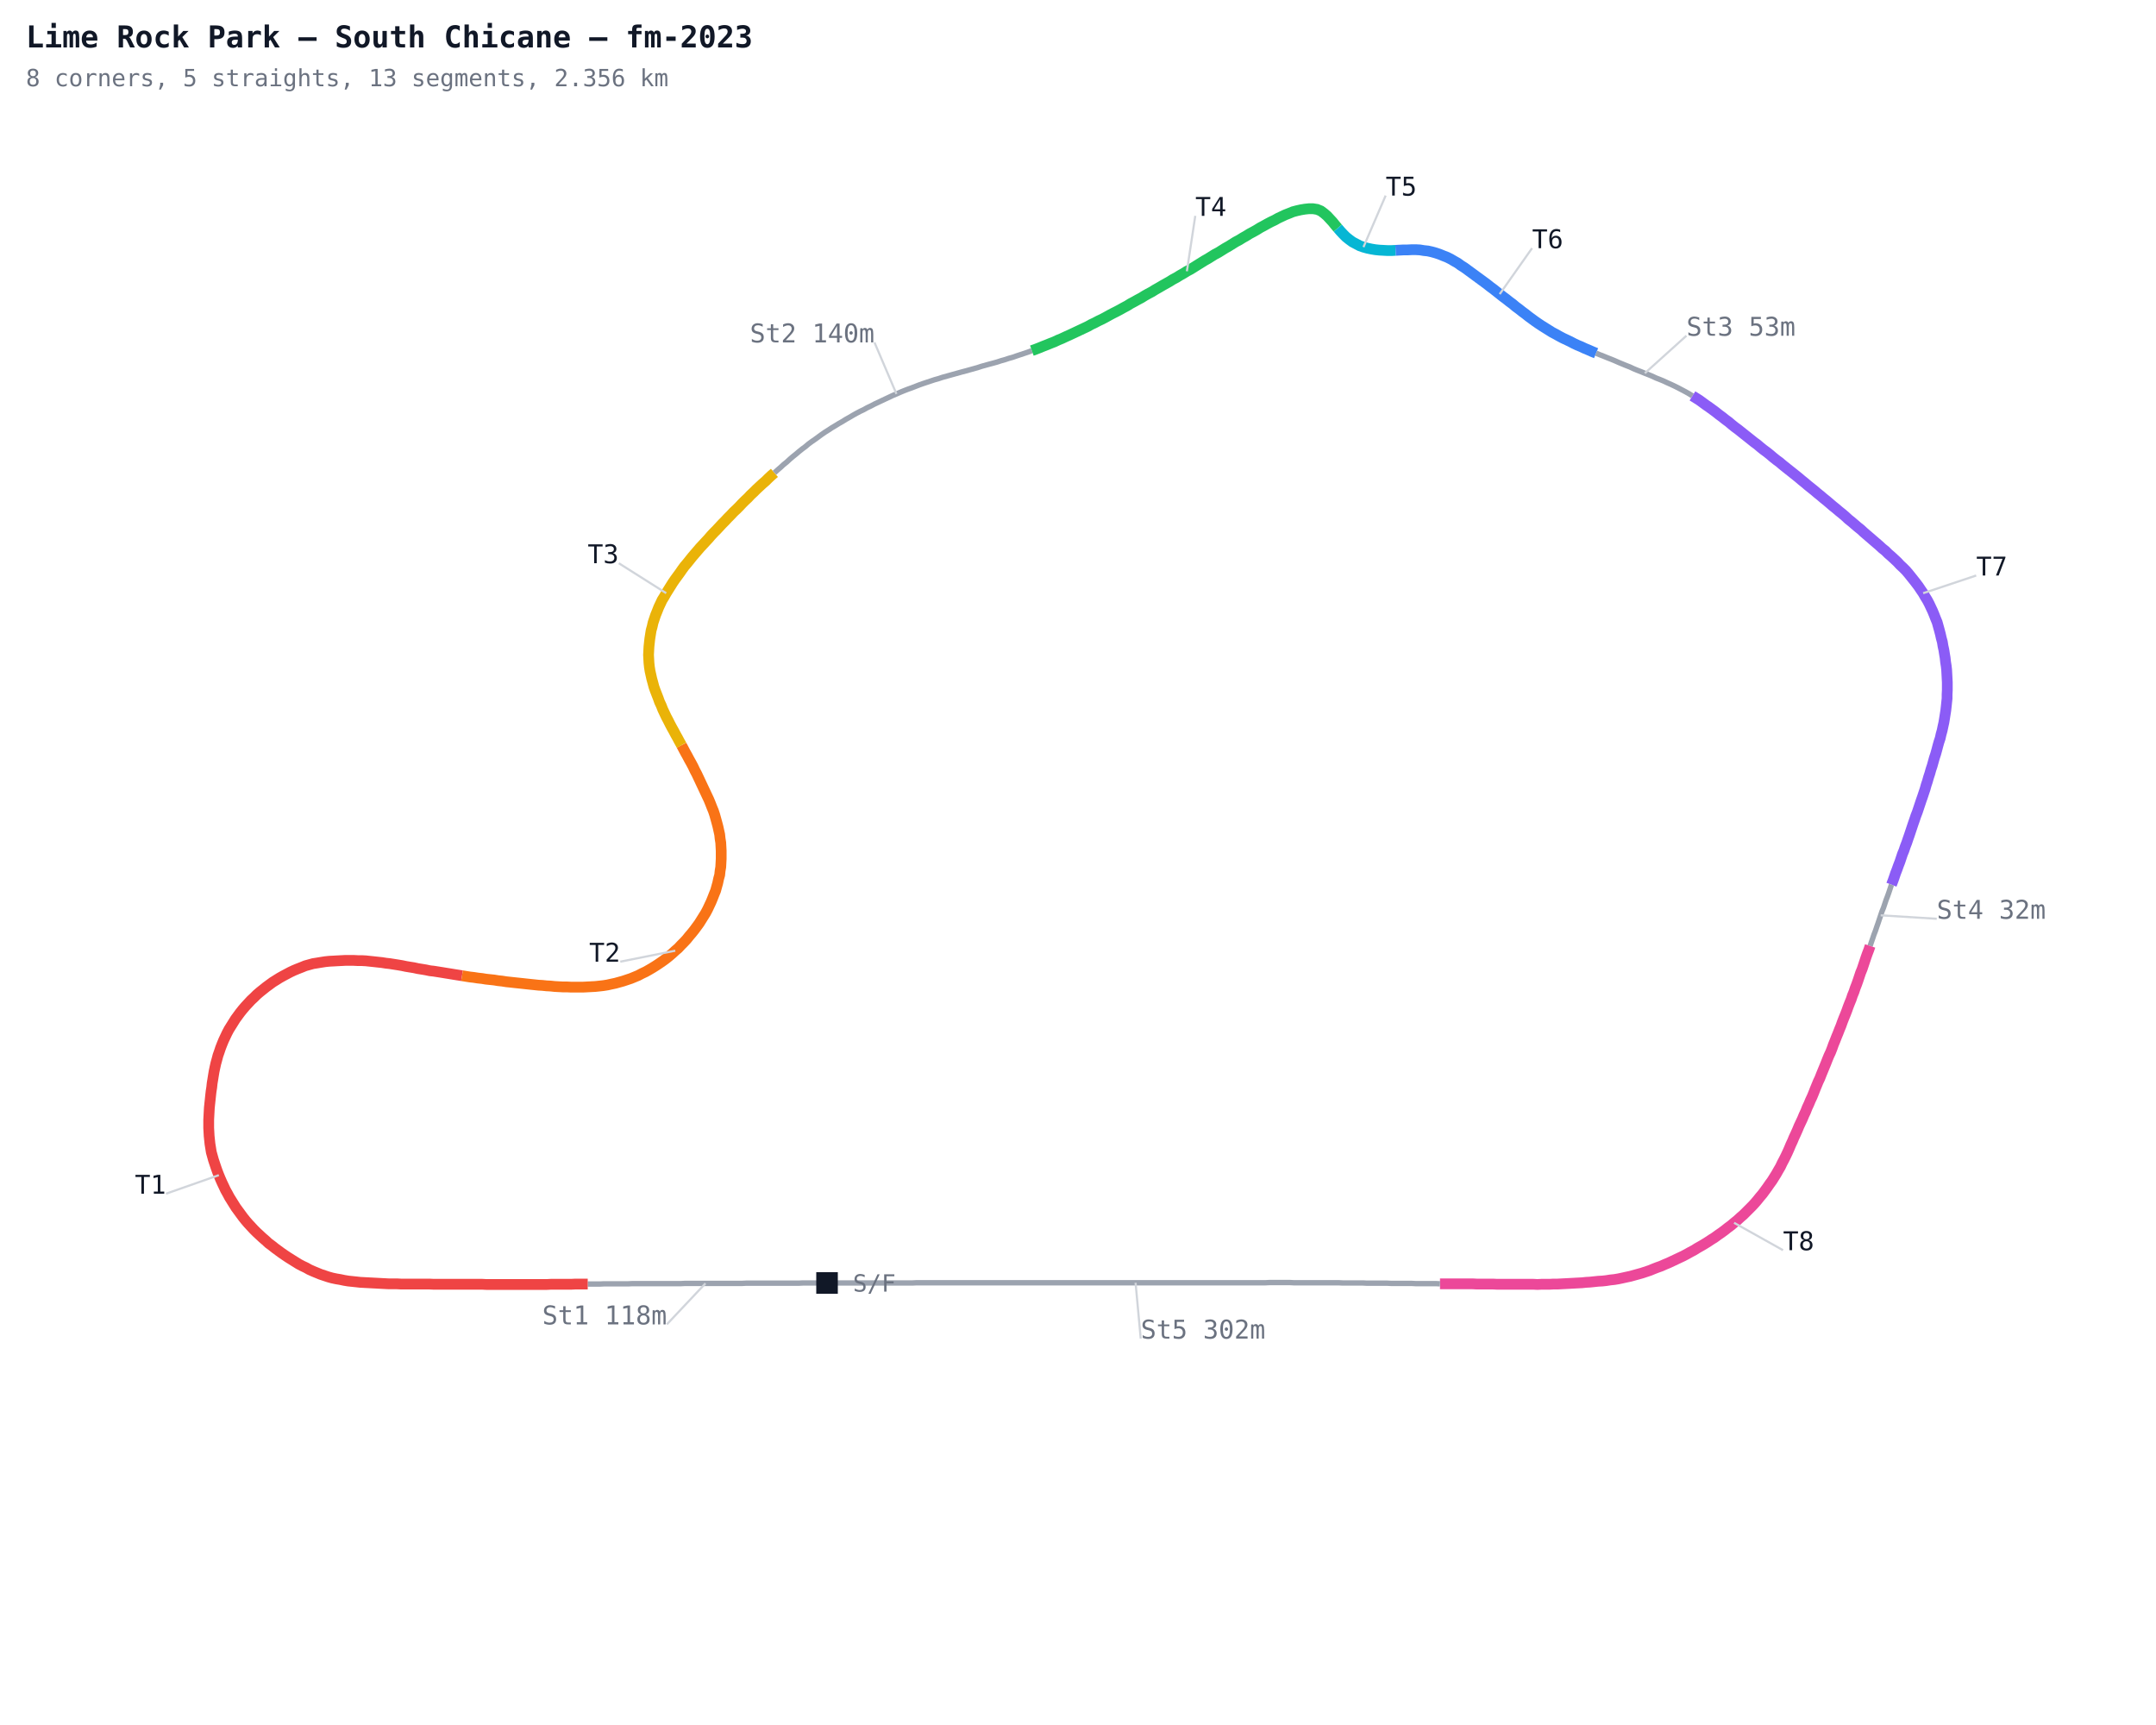
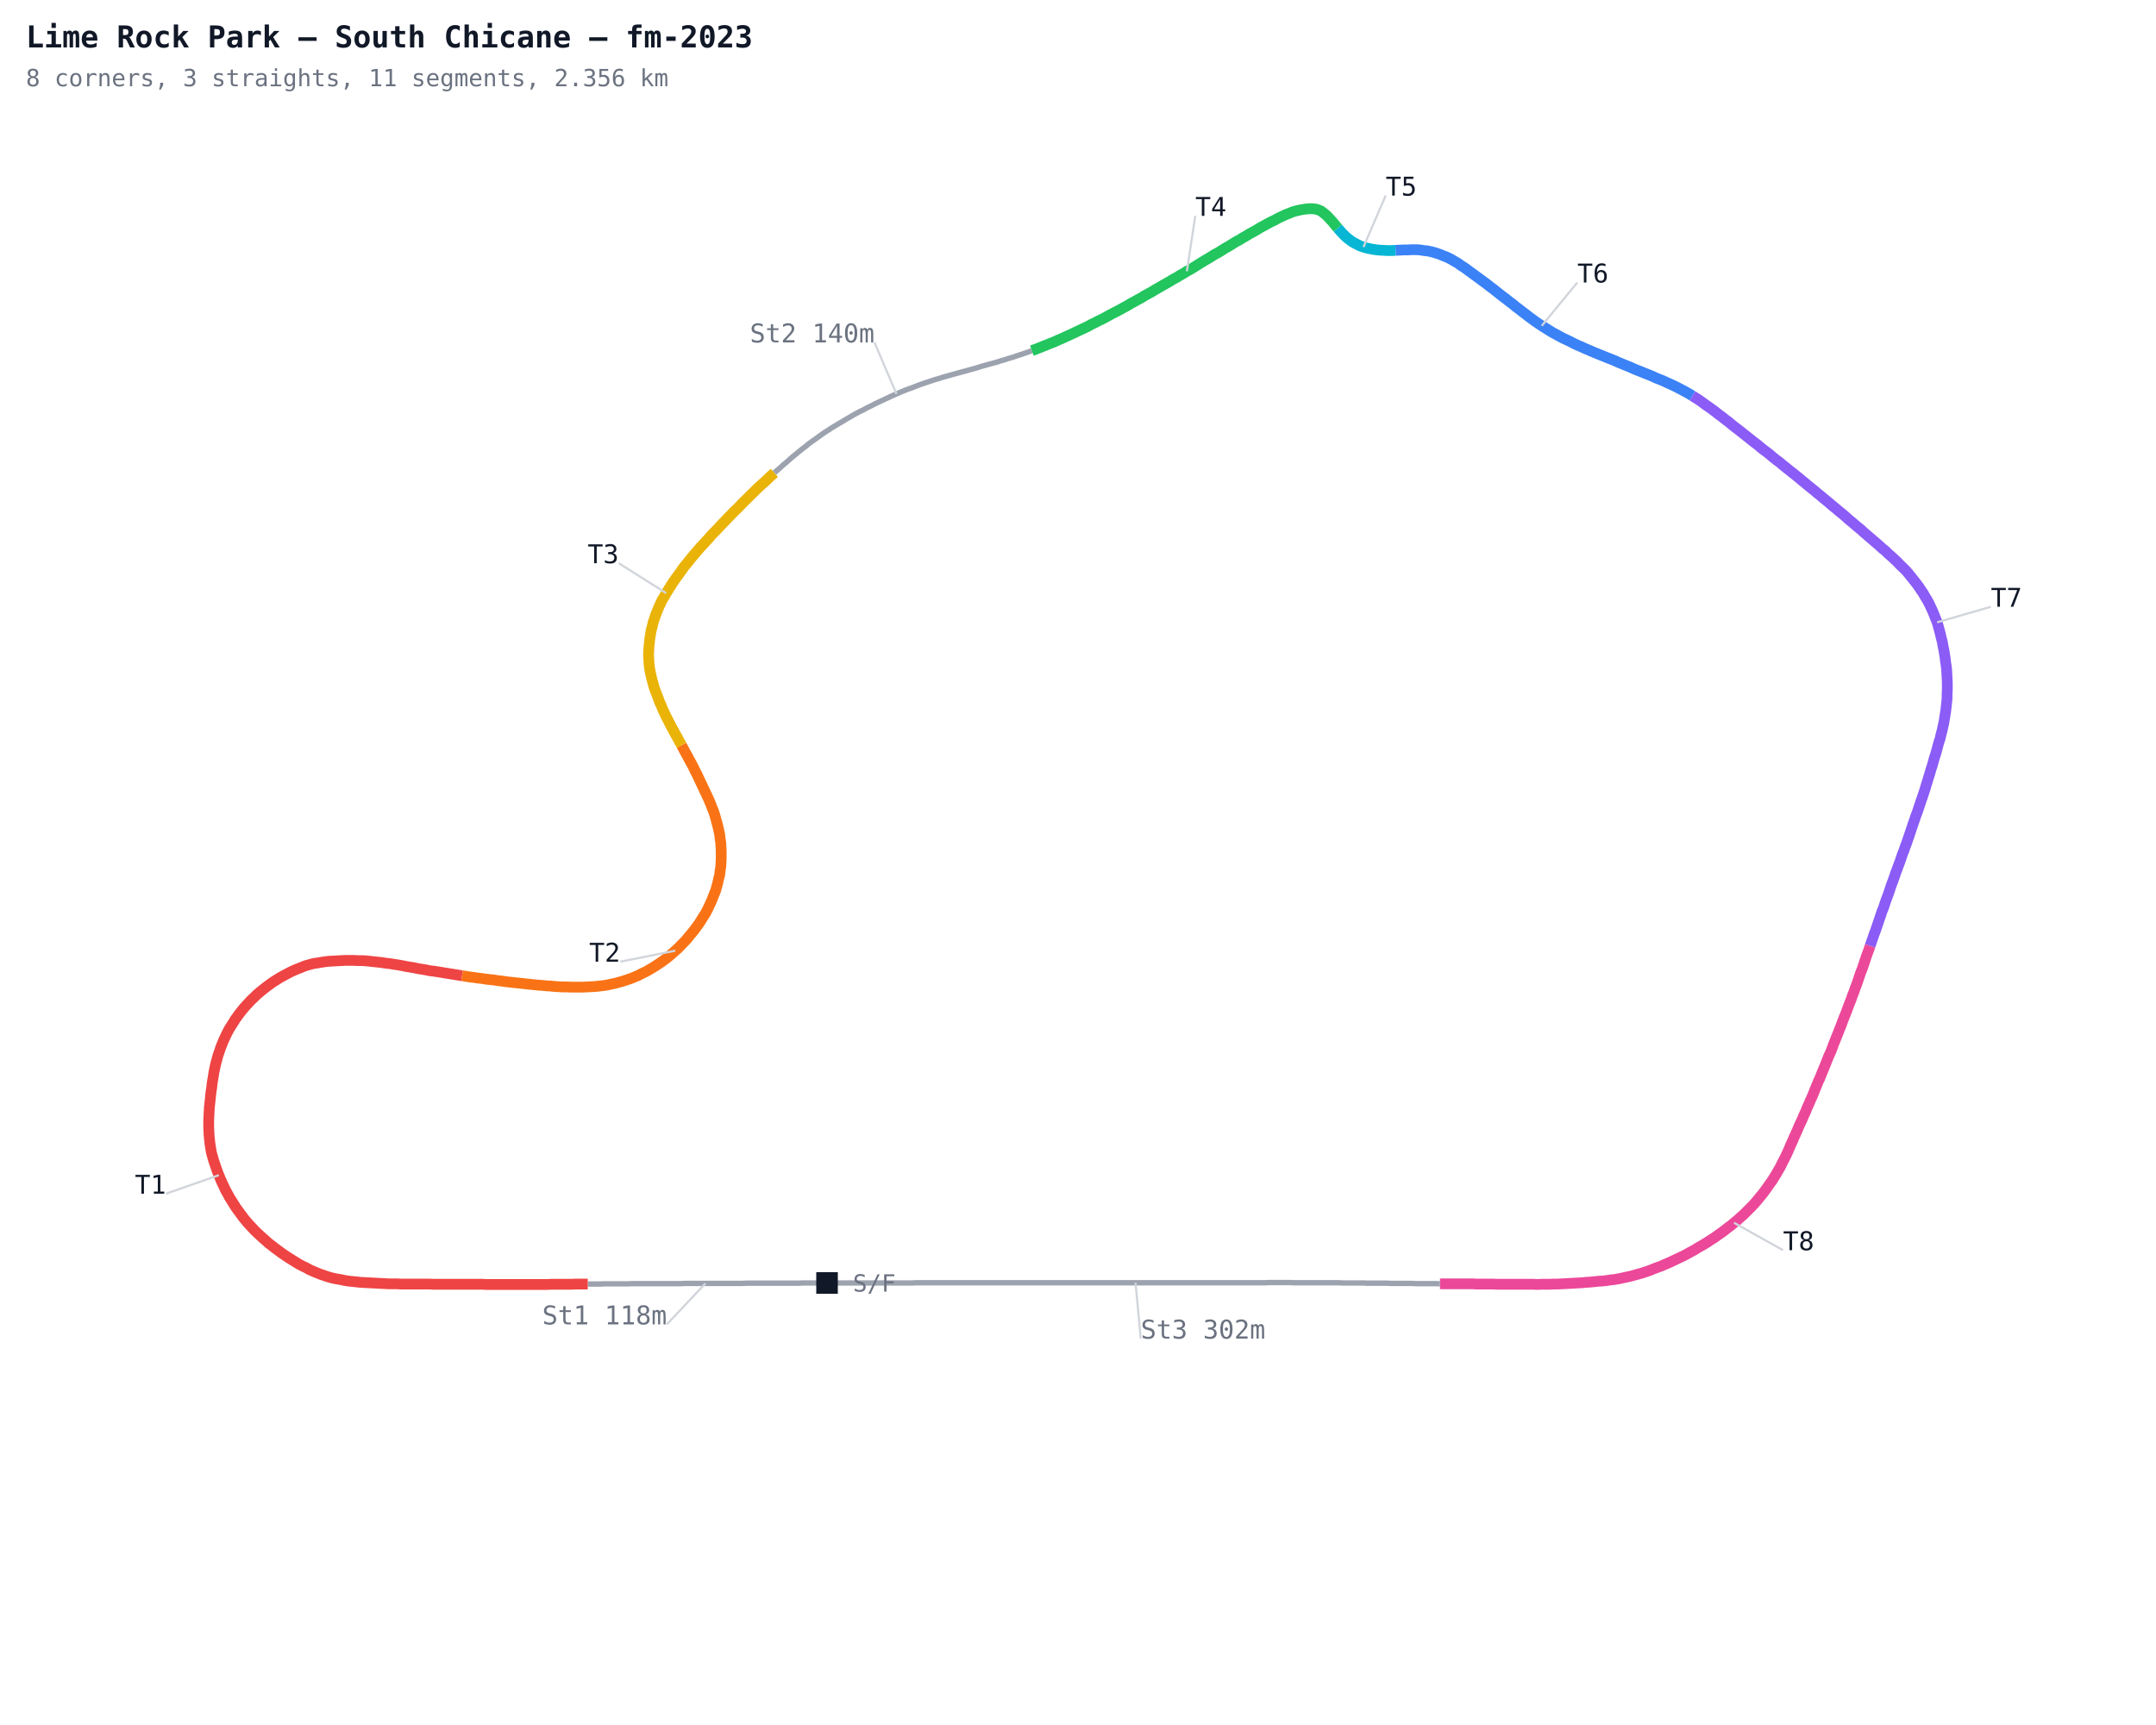
<svg xmlns="http://www.w3.org/2000/svg" width="1000" height="800" viewBox="0 0 1000 800">
  <defs>
    <style>
      .name { font-family: monospace; font-size: 12px; }
      .sector { font-family: monospace; font-size: 12px; fill: #7c3aed; font-weight: bold; }
      .title { font-family: monospace; font-size: 14px; fill: #111827; font-weight: bold; }
      .sub { font-family: monospace; font-size: 11px; fill: #6b7280; }
    </style>
  </defs>
  <rect width="1000" height="800" fill="#ffffff" />
  <polyline fill="none" stroke="#9ca3af" stroke-width="2.5" points="383.6,595.0 381.8,595.0 379.9,595.0 378.0,595.0 376.1,595.0 374.2,595.0 372.3,595.0 370.5,595.1 368.6,595.1 366.7,595.1 364.8,595.1 362.9,595.1 361.0,595.1 359.2,595.1 357.3,595.1 355.4,595.1 353.5,595.1 351.6,595.1 349.7,595.1 347.9,595.1 346.0,595.1 344.1,595.2 342.2,595.2 340.3,595.2 338.4,595.2 336.6,595.2 334.7,595.2 332.8,595.2 330.9,595.2 329.0,595.2 327.2,595.2 325.3,595.2 323.4,595.2 321.5,595.2 319.6,595.2 317.7,595.2 315.9,595.3 314.0,595.3 312.1,595.3 310.2,595.3 308.3,595.3 306.4,595.3 304.6,595.3 302.7,595.3 300.8,595.3 298.9,595.3 297.0,595.3 295.1,595.3 293.3,595.3 291.4,595.4 289.5,595.4 287.6,595.4 285.7,595.4 283.8,595.4 282.0,595.4 280.1,595.4 278.2,595.5 276.3,595.5 274.4,595.5 272.6,595.5" />
  <polyline fill="none" stroke="#ef4444" stroke-width="5" points="272.6,595.5 270.7,595.5 268.8,595.5 266.9,595.5 265.0,595.6 263.1,595.6 261.3,595.6 259.4,595.6 257.5,595.6 255.6,595.6 253.7,595.7 251.8,595.7 250.0,595.7 248.1,595.7 246.2,595.7 244.3,595.7 242.4,595.7 240.5,595.7 238.7,595.7 236.8,595.7 234.9,595.7 233.0,595.7 231.1,595.7 229.3,595.7 227.4,595.7 225.5,595.7 223.6,595.6 221.7,595.6 219.8,595.6 218.0,595.6 216.1,595.6 214.2,595.6 212.3,595.6 210.4,595.6 208.5,595.6 206.7,595.6 204.8,595.6 202.9,595.6 201.0,595.6 199.1,595.5 197.2,595.5 195.4,595.5 193.5,595.5 191.6,595.5 189.7,595.5 187.8,595.5 185.9,595.5 184.1,595.4 182.2,595.4 180.3,595.4 178.4,595.3 176.5,595.2 174.7,595.1 172.8,595.0 170.9,594.9 169.0,594.8 167.1,594.7 165.3,594.5 163.4,594.3 161.5,594.1 159.7,593.8 157.8,593.4 156.0,593.1 154.1,592.7 152.3,592.2 150.5,591.6 148.7,591.0 147.0,590.3 145.3,589.6 143.5,588.8 141.9,587.9 140.2,587.1 138.5,586.2 136.9,585.2 135.3,584.2 133.7,583.2 132.2,582.2 130.6,581.1 129.1,580.0 127.6,578.9 126.1,577.7 124.6,576.6 123.2,575.3 121.8,574.1 120.4,572.8 119.0,571.5 117.7,570.2 116.4,568.8 115.1,567.4 113.9,566.0 112.7,564.5 111.6,563.0 110.5,561.5 109.4,560.0 108.4,558.4 107.4,556.8 106.4,555.2 105.5,553.5 104.6,551.9 103.8,550.2 103.0,548.5 102.2,546.7 101.5,545.0 100.8,543.2 100.2,541.5 99.6,539.7 99.0,537.9 98.5,536.1 98.0,534.3 97.7,532.4 97.4,530.6 97.2,528.7 97.0,526.8 96.9,524.9 96.8,523.1 96.8,521.2 96.8,519.3 96.9,517.4 97.0,515.5 97.1,513.7 97.3,511.8 97.5,509.9 97.7,508.0 97.9,506.2 98.2,504.3 98.4,502.4 98.7,500.6 99.0,498.7 99.3,496.9 99.7,495.0 100.1,493.2 100.6,491.4 101.1,489.5 101.7,487.8 102.3,486.0 103.0,484.2 103.7,482.5 104.5,480.8 105.3,479.1 106.2,477.4 107.2,475.8 108.2,474.2 109.2,472.6 110.3,471.1 111.4,469.6 112.6,468.1 113.8,466.7 115.1,465.3 116.4,463.9 117.8,462.6 119.1,461.3 120.5,460.1 122.0,458.9 123.5,457.7 125.0,456.6 126.5,455.5 128.1,454.5 129.7,453.5 131.3,452.6 133.0,451.7 134.7,450.8 136.4,450.0 138.1,449.3 139.9,448.6 141.6,447.9 143.4,447.4 145.2,446.9 147.1,446.6 148.9,446.3 150.8,446.0 152.7,445.8 154.6,445.7 156.4,445.6 158.3,445.5 160.2,445.4 162.1,445.4 164.0,445.4 165.9,445.5 167.7,445.5 169.6,445.6 171.5,445.8 173.4,446.0 175.2,446.2 177.1,446.4 179.0,446.7 180.8,446.9 182.7,447.2 184.6,447.5 186.4,447.8 188.3,448.2 190.1,448.5 192.0,448.8 193.8,449.2 195.7,449.5 197.5,449.8 199.4,450.2 201.2,450.4 203.1,450.7 205.0,451.0 206.8,451.3 208.7,451.6 210.5,451.9 212.4,452.2 214.3,452.5" />
  <polyline fill="none" stroke="#f97316" stroke-width="5" points="214.3,452.5 216.1,452.8 218.0,453.1 219.8,453.3 221.7,453.6 223.6,453.8 225.4,454.1 227.3,454.3 229.2,454.5 231.0,454.8 232.9,455.0 234.8,455.3 236.7,455.5 238.5,455.7 240.4,455.9 242.3,456.1 244.1,456.3 246.0,456.5 247.9,456.7 249.8,456.9 251.6,457.0 253.5,457.2 255.4,457.3 257.3,457.5 259.1,457.6 261.0,457.7 262.9,457.7 264.8,457.8 266.7,457.8 268.6,457.8 270.4,457.8 272.3,457.7 274.2,457.6 276.1,457.5 278.0,457.3 279.8,457.1 281.7,456.8 283.5,456.4 285.4,456.0 287.2,455.5 289.0,455.0 290.8,454.4 292.6,453.8 294.3,453.1 296.0,452.4 297.7,451.5 299.4,450.7 301.0,449.8 302.7,448.8 304.3,447.8 305.8,446.8 307.4,445.7 308.9,444.6 310.4,443.4 311.8,442.2 313.2,440.9 314.6,439.7 315.9,438.3 317.2,437.0 318.5,435.6 319.7,434.1 320.9,432.7 322.1,431.2 323.2,429.7 324.3,428.2 325.3,426.6 326.3,425.0 327.3,423.4 328.2,421.7 329.0,420.0 329.8,418.3 330.5,416.6 331.2,414.8 331.9,413.1 332.4,411.3 332.9,409.5 333.3,407.6 333.8,405.8 334.0,403.9 334.3,402.1 334.4,400.2 334.5,398.3 334.5,396.4 334.5,394.5 334.4,392.7 334.3,390.8 334.0,388.9 333.8,387.0 333.4,385.2 333.0,383.4 332.5,381.5 332.0,379.7 331.5,377.9 330.9,376.1 330.2,374.4 329.5,372.6 328.8,370.9 328.0,369.2 327.2,367.5 326.4,365.8 325.6,364.1 324.8,362.4 324.0,360.7 323.2,359.0 322.3,357.3 321.5,355.6 320.6,353.9 319.7,352.3 318.8,350.6 317.9,349.0 317.0,347.3 316.1,345.6" />
  <polyline fill="none" stroke="#eab308" stroke-width="5" points="316.1,345.6 315.2,344.0 314.3,342.3 313.4,340.7 312.5,339.0 311.6,337.4 310.7,335.7 309.9,334.1 309.0,332.4 308.2,330.7 307.4,329.0 306.7,327.2 305.9,325.5 305.3,323.8 304.6,322.0 303.9,320.2 303.3,318.5 302.8,316.6 302.3,314.8 301.9,313.0 301.5,311.2 301.2,309.3 301.0,307.4 300.9,305.5 300.8,303.7 300.9,301.8 301.0,299.9 301.2,298.0 301.4,296.2 301.7,294.3 302.0,292.4 302.5,290.6 302.9,288.8 303.5,287.0 304.1,285.2 304.8,283.5 305.5,281.7 306.3,280.0 307.1,278.3 308.1,276.7 309.0,275.1 310.0,273.5 311.0,271.9 312.0,270.3 313.1,268.7 314.2,267.2 315.3,265.7 316.4,264.1 317.5,262.6 318.7,261.2 319.9,259.7 321.1,258.2 322.3,256.8 323.5,255.4 324.7,254.0 326.0,252.6 327.3,251.2 328.6,249.8 329.8,248.4 331.1,247.0 332.4,245.7 333.7,244.3 335.0,242.9 336.3,241.6 337.6,240.2 338.9,238.9 340.2,237.5 341.6,236.2 342.9,234.9 344.2,233.5 345.5,232.2 346.9,230.9 348.2,229.5 349.6,228.2 350.9,226.9 352.3,225.6 353.7,224.3 355.1,223.1 356.4,221.8 357.8,220.5 359.2,219.3" />
  <polyline fill="none" stroke="#9ca3af" stroke-width="2.5" points="359.2,219.3 360.6,218.0 362.0,216.8 363.4,215.5 364.9,214.3 366.3,213.0 367.7,211.8 369.2,210.6 370.6,209.4 372.1,208.2 373.6,207.1 375.0,205.9 376.5,204.8 378.1,203.7 379.6,202.6 381.1,201.5 382.7,200.4 384.3,199.4 385.8,198.4 387.5,197.4 389.1,196.4 390.7,195.5 392.3,194.5 393.9,193.6 395.6,192.6 397.2,191.7 398.9,190.8 400.6,190.0 402.2,189.1 403.9,188.3 405.6,187.4 407.3,186.6 409.0,185.8 410.7,185.0 412.4,184.2 414.1,183.4 415.8,182.7 417.6,181.9 419.3,181.2 421.1,180.5 422.8,179.9 424.6,179.2 426.4,178.5 428.1,177.9 429.9,177.3 431.7,176.7 433.5,176.1 435.3,175.6 437.1,175.0 438.9,174.5 440.7,174.0 442.5,173.5 444.3,173.0 446.1,172.5 448.0,172.0 449.8,171.5 451.6,171.0 453.4,170.5 455.2,169.9 457.0,169.4 458.8,168.9 460.7,168.4 462.5,167.9 464.3,167.3 466.1,166.8 467.9,166.2 469.7,165.7 471.4,165.1 473.2,164.5 475.0,163.9 476.8,163.3 478.6,162.6" />
  <polyline fill="none" stroke="#22c55e" stroke-width="5" points="478.6,162.6 480.3,162.0 482.1,161.3 483.8,160.6 485.6,159.9 487.3,159.2 489.1,158.5 490.8,157.7 492.5,157.0 494.2,156.2 496.0,155.4 497.7,154.6 499.4,153.8 501.1,153.0 502.8,152.2 504.5,151.4 506.1,150.5 507.8,149.7 509.5,148.8 511.2,148.0 512.9,147.1 514.5,146.2 516.2,145.3 517.8,144.5 519.5,143.6 521.1,142.7 522.8,141.8 524.4,140.8 526.1,139.9 527.7,139.0 529.4,138.1 531.0,137.1 532.6,136.2 534.3,135.3 535.9,134.3 537.5,133.4 539.2,132.4 540.8,131.5 542.4,130.6 544.0,129.6 545.7,128.7 547.3,127.7 548.9,126.8 550.5,125.8 552.2,124.9 553.8,123.9 555.4,122.9 557.0,121.9 558.6,120.9 560.2,120.0 561.8,119.0 563.4,118.0 565.1,117.1 566.7,116.1 568.3,115.1 569.9,114.2 571.5,113.2 573.1,112.2 574.8,111.3 576.4,110.3 578.0,109.4 579.6,108.4 581.3,107.5 582.9,106.6 584.5,105.6 586.2,104.7 587.8,103.8 589.5,102.9 591.2,102.1 592.8,101.2 594.5,100.4 596.2,99.6 598.0,98.9 599.7,98.2 601.6,97.7 603.4,97.3 605.2,97.0 607.1,96.8 609.0,96.8 610.9,97.1 612.6,97.8 614.1,98.9 615.5,100.1 616.8,101.5 618.1,102.9 619.3,104.4 620.5,105.8" />
  <polyline fill="none" stroke="#06b6d4" stroke-width="5" points="620.5,105.8 621.7,107.2 623.0,108.6 624.3,109.9 625.8,111.1 627.3,112.2 629.0,113.1 630.7,114.0 632.4,114.6 634.2,115.1 636.1,115.5 637.9,115.8 639.8,116.0 641.7,116.1 643.5,116.2 645.4,116.2 647.3,116.1" />
-   <polyline fill="none" stroke="#3b82f6" stroke-width="5" points="647.3,116.1 649.2,116.0 651.1,115.9 652.9,115.9 654.8,115.8 656.7,115.8 658.6,115.9 660.4,116.2 662.3,116.4 664.1,116.8 665.9,117.3 667.7,117.9 669.4,118.6 671.2,119.3 672.8,120.1 674.5,121.1 676.1,122.0 677.6,123.1 679.2,124.1 680.7,125.2 682.2,126.3 683.7,127.4 685.2,128.5 686.7,129.6 688.2,130.7 689.7,131.8 691.2,133.0 692.7,134.1 694.2,135.3 695.6,136.4 697.1,137.6 698.6,138.7 700.1,139.9 701.6,141.0 703.0,142.2 704.5,143.3 706.0,144.5 707.5,145.6 709.0,146.8 710.5,147.9 712.0,149.0 713.6,150.1 715.1,151.1 716.7,152.1 718.3,153.1 719.9,154.1 721.6,155.0 723.2,155.9 724.9,156.8 726.6,157.6 728.3,158.4 730.0,159.3 731.7,160.1 733.4,160.8 735.1,161.6 736.8,162.3 738.6,163.1 740.3,163.8" />
-   <polyline fill="none" stroke="#9ca3af" stroke-width="2.5" points="740.3,163.8 742.0,164.5 743.8,165.2 745.5,165.9 747.3,166.6 749.0,167.3 750.8,168.1 752.5,168.8 754.2,169.5 756.0,170.2 757.7,171.0 759.4,171.7 761.2,172.4 762.9,173.1 764.7,173.8 766.4,174.5 768.1,175.3 769.9,176.0 771.6,176.7 773.3,177.5 775.1,178.3 776.8,179.1 778.4,179.9 780.1,180.8 781.8,181.7 783.4,182.6 785.0,183.6" />
-   <polyline fill="none" stroke="#8b5cf6" stroke-width="5" points="785.0,183.6 786.6,184.6 788.2,185.6 789.7,186.7 791.2,187.8 792.8,188.9 794.3,190.0 795.8,191.1 797.3,192.3 798.8,193.4 800.3,194.6 801.8,195.7 803.2,196.9 804.7,198.1 806.2,199.2 807.7,200.4 809.2,201.6 810.6,202.7 812.1,203.9 813.6,205.1 815.1,206.2 816.5,207.4 818.0,208.6 819.5,209.7 821.0,210.9 822.4,212.1 823.9,213.3 825.4,214.4 826.8,215.6 828.3,216.8 829.8,218.0 831.2,219.1 832.7,220.3 834.2,221.5 835.6,222.7 837.1,223.9 838.5,225.1 840.0,226.3 841.5,227.5 842.9,228.7 844.4,229.9 845.8,231.1 847.3,232.3 848.7,233.5 850.1,234.7 851.6,235.9 853.0,237.1 854.5,238.3 855.9,239.5 857.3,240.8 858.8,242.0 860.2,243.2 861.6,244.4 863.1,245.6 864.5,246.9 865.9,248.1 867.3,249.3 868.8,250.6 870.2,251.8 871.6,253.0 873.0,254.3 874.5,255.5 875.8,256.8 877.2,258.0 878.6,259.3 880.0,260.6 881.3,262.0 882.7,263.3 884.0,264.6 885.2,266.0 886.4,267.5 887.6,269.0 888.7,270.4 889.9,272.0 890.9,273.5 892.0,275.1 892.9,276.7 893.9,278.3 894.8,280.0 895.6,281.7 896.4,283.4 897.1,285.1 897.8,286.9 898.5,288.6 899.0,290.4 899.5,292.2 900.0,294.1 900.4,295.9 900.9,297.7 901.2,299.6 901.6,301.4 901.9,303.3 902.2,305.1 902.4,307.0 902.7,308.9 902.9,310.7 903.0,312.6 903.1,314.5 903.2,316.4 903.2,318.3 903.2,320.1 903.1,322.0 903.1,323.9 902.9,325.8 902.7,327.7 902.5,329.5 902.2,331.4 901.9,333.3 901.6,335.1 901.2,336.9 900.8,338.8 900.3,340.6 899.9,342.4 899.3,344.2 898.8,346.0 898.3,347.9 897.8,349.7 897.2,351.5 896.7,353.3 896.2,355.1 895.6,356.9 895.1,358.7 894.5,360.5 894.0,362.3 893.4,364.1 892.9,365.9 892.3,367.7 891.7,369.5 891.1,371.2 890.5,373.0 889.9,374.8 889.3,376.6 888.6,378.4 888.0,380.2 887.4,381.9 886.8,383.7 886.2,385.5 885.6,387.3 885.0,389.0 884.4,390.8 883.7,392.6 883.1,394.4 882.4,396.1 881.8,397.9 881.2,399.7 880.5,401.5 879.9,403.2 879.2,405.0 878.6,406.8 878.0,408.5 877.3,410.3" />
-   <polyline fill="none" stroke="#9ca3af" stroke-width="2.5" points="877.3,410.3 876.7,412.1 876.1,413.9 875.5,415.6 874.8,417.4 874.2,419.2 873.6,421.0 872.9,422.7 872.3,424.5 871.7,426.3 871.1,428.1 870.5,429.8 869.9,431.6 869.2,433.4 868.6,435.2 868.0,436.9 867.4,438.7" />
+   <polyline fill="none" stroke="#3b82f6" stroke-width="5" points="647.3,116.1 649.2,116.0 651.1,115.9 652.9,115.9 654.8,115.8 656.7,115.8 658.6,115.9 660.4,116.2 662.3,116.4 664.1,116.8 665.9,117.3 667.7,117.9 669.4,118.6 671.2,119.3 672.8,120.1 674.5,121.1 676.1,122.0 677.6,123.1 679.2,124.1 680.7,125.2 682.2,126.3 683.7,127.4 685.2,128.5 686.7,129.6 688.2,130.7 689.7,131.8 691.2,133.0 692.7,134.1 694.2,135.3 695.6,136.4 697.1,137.6 698.6,138.7 700.1,139.9 701.6,141.0 703.0,142.2 704.5,143.3 706.0,144.5 707.5,145.6 709.0,146.8 710.5,147.9 712.0,149.0 713.6,150.1 715.1,151.1 716.7,152.1 718.3,153.1 719.9,154.1 721.6,155.0 723.2,155.9 724.9,156.8 726.6,157.6 728.3,158.4 730.0,159.3 731.7,160.1 733.4,160.8 735.1,161.6 736.8,162.3 738.6,163.1 740.3,163.8 742.0,164.5 743.8,165.2 745.5,165.9 747.3,166.6 749.0,167.3 750.8,168.1 752.5,168.8 754.2,169.5 756.0,170.2 757.7,171.0 759.4,171.7 761.2,172.4 762.9,173.1 764.7,173.8 766.4,174.5 768.1,175.3 769.9,176.0 771.6,176.7 773.3,177.5 775.1,178.3 776.8,179.1 778.4,179.9 780.1,180.8 781.8,181.7 783.4,182.6 785.0,183.6" />
+   <polyline fill="none" stroke="#8b5cf6" stroke-width="5" points="785.0,183.6 786.6,184.6 788.2,185.6 789.7,186.7 791.2,187.8 792.8,188.9 794.3,190.0 795.8,191.1 797.3,192.3 798.8,193.4 800.3,194.6 801.8,195.7 803.2,196.9 804.7,198.1 806.2,199.2 807.7,200.4 809.2,201.6 810.6,202.7 812.1,203.9 813.6,205.1 815.1,206.2 816.5,207.4 818.0,208.6 819.5,209.7 821.0,210.9 822.4,212.1 823.9,213.3 825.4,214.4 826.8,215.6 828.3,216.8 829.8,218.0 831.2,219.1 832.7,220.3 834.2,221.5 835.6,222.7 837.1,223.9 838.5,225.1 840.0,226.3 841.5,227.5 842.9,228.7 844.4,229.9 845.8,231.1 847.3,232.3 848.7,233.5 850.1,234.7 851.6,235.9 853.0,237.1 854.5,238.3 855.9,239.5 857.3,240.8 858.8,242.0 860.2,243.2 861.6,244.4 863.1,245.6 864.5,246.9 865.9,248.1 867.3,249.3 868.8,250.6 870.2,251.8 871.6,253.0 873.0,254.3 874.5,255.5 875.8,256.8 877.2,258.0 878.6,259.3 880.0,260.6 881.3,262.0 882.7,263.3 884.0,264.6 885.2,266.0 886.4,267.5 887.6,269.0 888.7,270.4 889.9,272.0 890.9,273.5 892.0,275.1 892.9,276.7 893.9,278.3 894.8,280.0 895.6,281.7 896.4,283.4 897.1,285.1 897.8,286.9 898.5,288.6 899.0,290.4 899.5,292.2 900.0,294.1 900.4,295.9 900.9,297.7 901.2,299.6 901.6,301.4 901.9,303.3 902.2,305.1 902.4,307.0 902.7,308.9 902.9,310.7 903.0,312.6 903.1,314.5 903.2,316.4 903.2,318.3 903.2,320.1 903.1,322.0 903.1,323.9 902.9,325.8 902.7,327.7 902.5,329.5 902.2,331.4 901.9,333.3 901.6,335.1 901.2,336.9 900.8,338.8 900.3,340.6 899.9,342.4 899.3,344.2 898.8,346.0 898.3,347.9 897.8,349.7 897.2,351.5 896.7,353.3 896.2,355.1 895.6,356.9 895.1,358.7 894.5,360.5 894.0,362.3 893.4,364.1 892.9,365.9 892.3,367.7 891.7,369.5 891.1,371.2 890.5,373.0 889.9,374.8 889.3,376.6 888.6,378.4 888.0,380.2 887.4,381.9 886.8,383.7 886.2,385.5 885.6,387.3 885.0,389.0 884.4,390.8 883.7,392.6 883.1,394.4 882.4,396.1 881.8,397.9 881.2,399.7 880.5,401.5 879.9,403.2 879.2,405.0 878.6,406.8 878.0,408.5 877.3,410.3 876.7,412.1 876.1,413.9 875.5,415.6 874.8,417.4 874.2,419.2 873.6,421.0 872.9,422.7 872.3,424.5 871.7,426.3 871.1,428.1 870.5,429.8 869.9,431.6 869.2,433.4 868.6,435.2 868.0,436.9 867.4,438.7" />
  <polyline fill="none" stroke="#ec4899" stroke-width="5" points="867.4,438.7 866.8,440.5 866.1,442.3 865.5,444.0 864.9,445.8 864.3,447.6 863.7,449.4 863.0,451.1 862.4,452.9 861.8,454.7 861.2,456.4 860.5,458.2 859.9,460.0 859.2,461.7 858.6,463.5 857.9,465.2 857.2,467.0 856.6,468.7 855.9,470.5 855.2,472.2 854.5,474.0 853.9,475.7 853.2,477.4 852.5,479.2 851.8,480.9 851.1,482.7 850.4,484.4 849.8,486.1 849.1,487.9 848.3,489.6 847.6,491.3 846.9,493.1 846.2,494.8 845.5,496.5 844.8,498.2 844.1,500.0 843.3,501.7 842.6,503.4 841.9,505.1 841.2,506.9 840.5,508.6 839.7,510.3 839.0,512.0 838.2,513.7 837.5,515.5 836.7,517.2 836.0,518.9 835.2,520.6 834.4,522.3 833.7,524.0 832.9,525.8 832.1,527.5 831.4,529.2 830.6,530.9 829.9,532.6 829.1,534.4 828.3,536.1 827.5,537.7 826.6,539.4 825.8,541.1 824.8,542.8 823.9,544.4 822.9,546.0 821.9,547.6 820.8,549.1 819.7,550.7 818.6,552.2 817.5,553.7 816.3,555.1 815.1,556.6 813.9,558.0 812.6,559.4 811.3,560.7 809.9,562.1 808.6,563.4 807.2,564.6 805.8,565.9 804.3,567.1 802.9,568.3 801.4,569.4 799.9,570.6 798.4,571.7 796.8,572.8 795.3,573.9 793.7,574.9 792.2,575.9 790.6,576.9 788.9,577.9 787.3,578.8 785.7,579.8 784.0,580.7 782.4,581.6 780.7,582.5 779.0,583.3 777.3,584.1 775.6,584.9 773.9,585.7 772.2,586.4 770.4,587.2 768.7,587.8 766.9,588.5 765.2,589.2 763.4,589.8 761.6,590.4 759.8,590.9 758.0,591.4 756.2,591.9 754.3,592.3 752.5,592.7 750.6,593.1 748.8,593.4 746.9,593.6 745.0,593.9 743.2,594.1 741.3,594.2 739.4,594.4 737.5,594.6 735.7,594.7 733.8,594.9 731.9,595.0 730.0,595.1 728.2,595.2 726.3,595.3 724.4,595.4 722.5,595.5 720.6,595.5 718.8,595.6 716.9,595.6 715.0,595.6 713.1,595.7 711.2,595.6 709.3,595.6 707.5,595.6 705.6,595.6 703.7,595.6 701.8,595.6 699.9,595.6 698.0,595.6 696.2,595.6 694.3,595.6 692.4,595.5 690.5,595.5 688.6,595.5 686.7,595.5 684.9,595.5 683.0,595.4 681.1,595.4 679.2,595.4 677.3,595.4 675.5,595.4 673.6,595.4 671.7,595.4 669.8,595.4 667.9,595.4" />
  <polyline fill="none" stroke="#9ca3af" stroke-width="2.5" points="667.9,595.4 666.0,595.3 664.2,595.3 662.3,595.3 660.4,595.3 658.5,595.3 656.6,595.3 654.7,595.2 652.9,595.2 651.0,595.2 649.1,595.2 647.2,595.2 645.3,595.2 643.4,595.1 641.6,595.1 639.7,595.1 637.8,595.1 635.9,595.1 634.0,595.1 632.2,595.0 630.3,595.0 628.4,595.0 626.5,595.0 624.6,595.0 622.7,595.0 620.9,594.9 619.0,594.9 617.1,594.9 615.2,594.9 613.3,594.9 611.4,594.9 609.6,594.9 607.7,594.9 605.8,594.9 603.9,594.9 602.0,594.9 600.1,594.9 598.3,594.8 596.4,594.8 594.5,594.8 592.6,594.8 590.7,594.8 588.9,594.8 587.0,594.9 585.1,594.9 583.2,594.9 581.3,594.9 579.4,594.9 577.6,594.9 575.7,594.9 573.8,594.9 571.9,594.9 570.0,594.9 568.1,594.9 566.3,594.9 564.4,594.9 562.5,594.9 560.6,594.9 558.7,594.9 556.8,594.9 555.0,594.9 553.1,594.9 551.2,594.9 549.3,594.9 547.4,594.9 545.5,594.9 543.7,594.9 541.8,594.9 539.9,594.9 538.0,594.9 536.1,594.9 534.3,594.9 532.4,594.9 530.5,594.9 528.6,594.9 526.7,594.9 524.8,594.9 523.0,594.9 521.1,594.9 519.2,594.9 517.3,594.9 515.4,594.9 513.5,594.9 511.7,594.9 509.8,594.9 507.9,594.9 506.0,594.9 504.1,594.9 502.2,594.9 500.4,594.9 498.5,594.9 496.6,594.9 494.7,594.9 492.8,594.9 490.9,594.9 489.1,594.9 487.2,594.9 485.3,594.9 483.4,594.9 481.5,594.9 479.7,594.9 477.8,594.9 475.9,594.9 474.0,594.9 472.1,594.9 470.2,594.9 468.4,594.9 466.5,594.9 464.6,594.9 462.7,594.9 460.8,594.9 458.9,594.9 457.1,594.9 455.2,594.9 453.3,594.9 451.4,594.9 449.5,594.9 447.6,594.9 445.8,594.9 443.9,594.9 442.0,594.9 440.1,594.9 438.2,594.9 436.3,594.9 434.5,594.9 432.6,594.9 430.7,594.9 428.8,594.9 426.9,594.9 425.1,594.9 423.2,595.0 421.3,595.0 419.4,595.0 417.5,595.0 415.6,595.0 413.8,595.0 411.9,595.0 410.0,595.0 408.1,595.0 406.2,595.0 404.3,595.0 402.5,595.0 400.6,595.0 398.7,595.0 396.8,595.0 394.9,595.0 393.0,595.0 391.2,595.0 389.3,595.0 387.4,595.0 385.5,595.0" />
  <line x1="327.2" y1="595.2" x2="309.3" y2="614.2" stroke="#d1d5db" stroke-width="1" />
  <text x="309.3" y="614.2" text-anchor="end" class="name" fill="#6b7280">St1 118m</text>
  <line x1="101.5" y1="545.0" x2="77.0" y2="553.6" stroke="#d1d5db" stroke-width="1" />
  <text x="77.0" y="553.6" text-anchor="end" class="name" fill="#111827">T1</text>
  <line x1="313.2" y1="440.9" x2="287.7" y2="446.0" stroke="#d1d5db" stroke-width="1" />
  <text x="287.7" y="446.0" text-anchor="end" class="name" fill="#111827">T2</text>
  <line x1="309.0" y1="275.1" x2="287.0" y2="261.2" stroke="#d1d5db" stroke-width="1" />
  <text x="287.0" y="261.2" text-anchor="end" class="name" fill="#111827">T3</text>
  <line x1="415.8" y1="182.7" x2="405.6" y2="158.8" stroke="#d1d5db" stroke-width="1" />
  <text x="405.6" y="158.8" text-anchor="end" class="name" fill="#6b7280">St2 140m</text>
  <line x1="550.5" y1="125.8" x2="554.4" y2="100.1" stroke="#d1d5db" stroke-width="1" />
  <text x="554.4" y="100.1" text-anchor="start" class="name" fill="#111827">T4</text>
  <line x1="632.4" y1="114.6" x2="642.7" y2="90.7" stroke="#d1d5db" stroke-width="1" />
  <text x="642.7" y="90.7" text-anchor="start" class="name" fill="#111827">T5</text>
-   <line x1="695.6" y1="136.4" x2="710.6" y2="115.1" stroke="#d1d5db" stroke-width="1" />
-   <text x="710.6" y="115.1" text-anchor="start" class="name" fill="#111827">T6</text>
-   <line x1="762.9" y1="173.1" x2="782.2" y2="155.7" stroke="#d1d5db" stroke-width="1" />
-   <text x="782.2" y="155.7" text-anchor="start" class="name" fill="#6b7280">St3 53m</text>
-   <line x1="892.0" y1="275.1" x2="916.6" y2="266.9" stroke="#d1d5db" stroke-width="1" />
-   <text x="916.6" y="266.9" text-anchor="start" class="name" fill="#111827">T7</text>
-   <line x1="872.3" y1="424.5" x2="898.3" y2="426.1" stroke="#d1d5db" stroke-width="1" />
-   <text x="898.3" y="426.1" text-anchor="start" class="name" fill="#6b7280">St4 32m</text>
+   <line x1="715.1" y1="151.1" x2="731.6" y2="131.0" stroke="#d1d5db" stroke-width="1" />
+   <text x="731.6" y="131.0" text-anchor="start" class="name" fill="#111827">T6</text>
+   <line x1="898.5" y1="288.6" x2="923.4" y2="281.4" stroke="#d1d5db" stroke-width="1" />
+   <text x="923.4" y="281.4" text-anchor="start" class="name" fill="#111827">T7</text>
  <line x1="804.3" y1="567.1" x2="827.0" y2="579.8" stroke="#d1d5db" stroke-width="1" />
  <text x="827.0" y="579.8" text-anchor="start" class="name" fill="#111827">T8</text>
  <line x1="526.7" y1="594.9" x2="529.1" y2="620.8" stroke="#d1d5db" stroke-width="1" />
-   <text x="529.1" y="620.8" text-anchor="start" class="name" fill="#6b7280">St5 302m</text>
+   <text x="529.1" y="620.8" text-anchor="start" class="name" fill="#6b7280">St3 302m</text>
  <rect x="378.6" y="590.0" width="10" height="10" fill="#111827" />
  <text x="395.6" y="599.0" class="sub">S/F</text>
  <text class="title" x="12" y="22">Lime Rock Park — South Chicane — fm-2023</text>
-   <text class="sub" x="12" y="40">8 corners, 5 straights, 13 segments, 2.356 km</text>
+   <text class="sub" x="12" y="40">8 corners, 3 straights, 11 segments, 2.356 km</text>
</svg>
